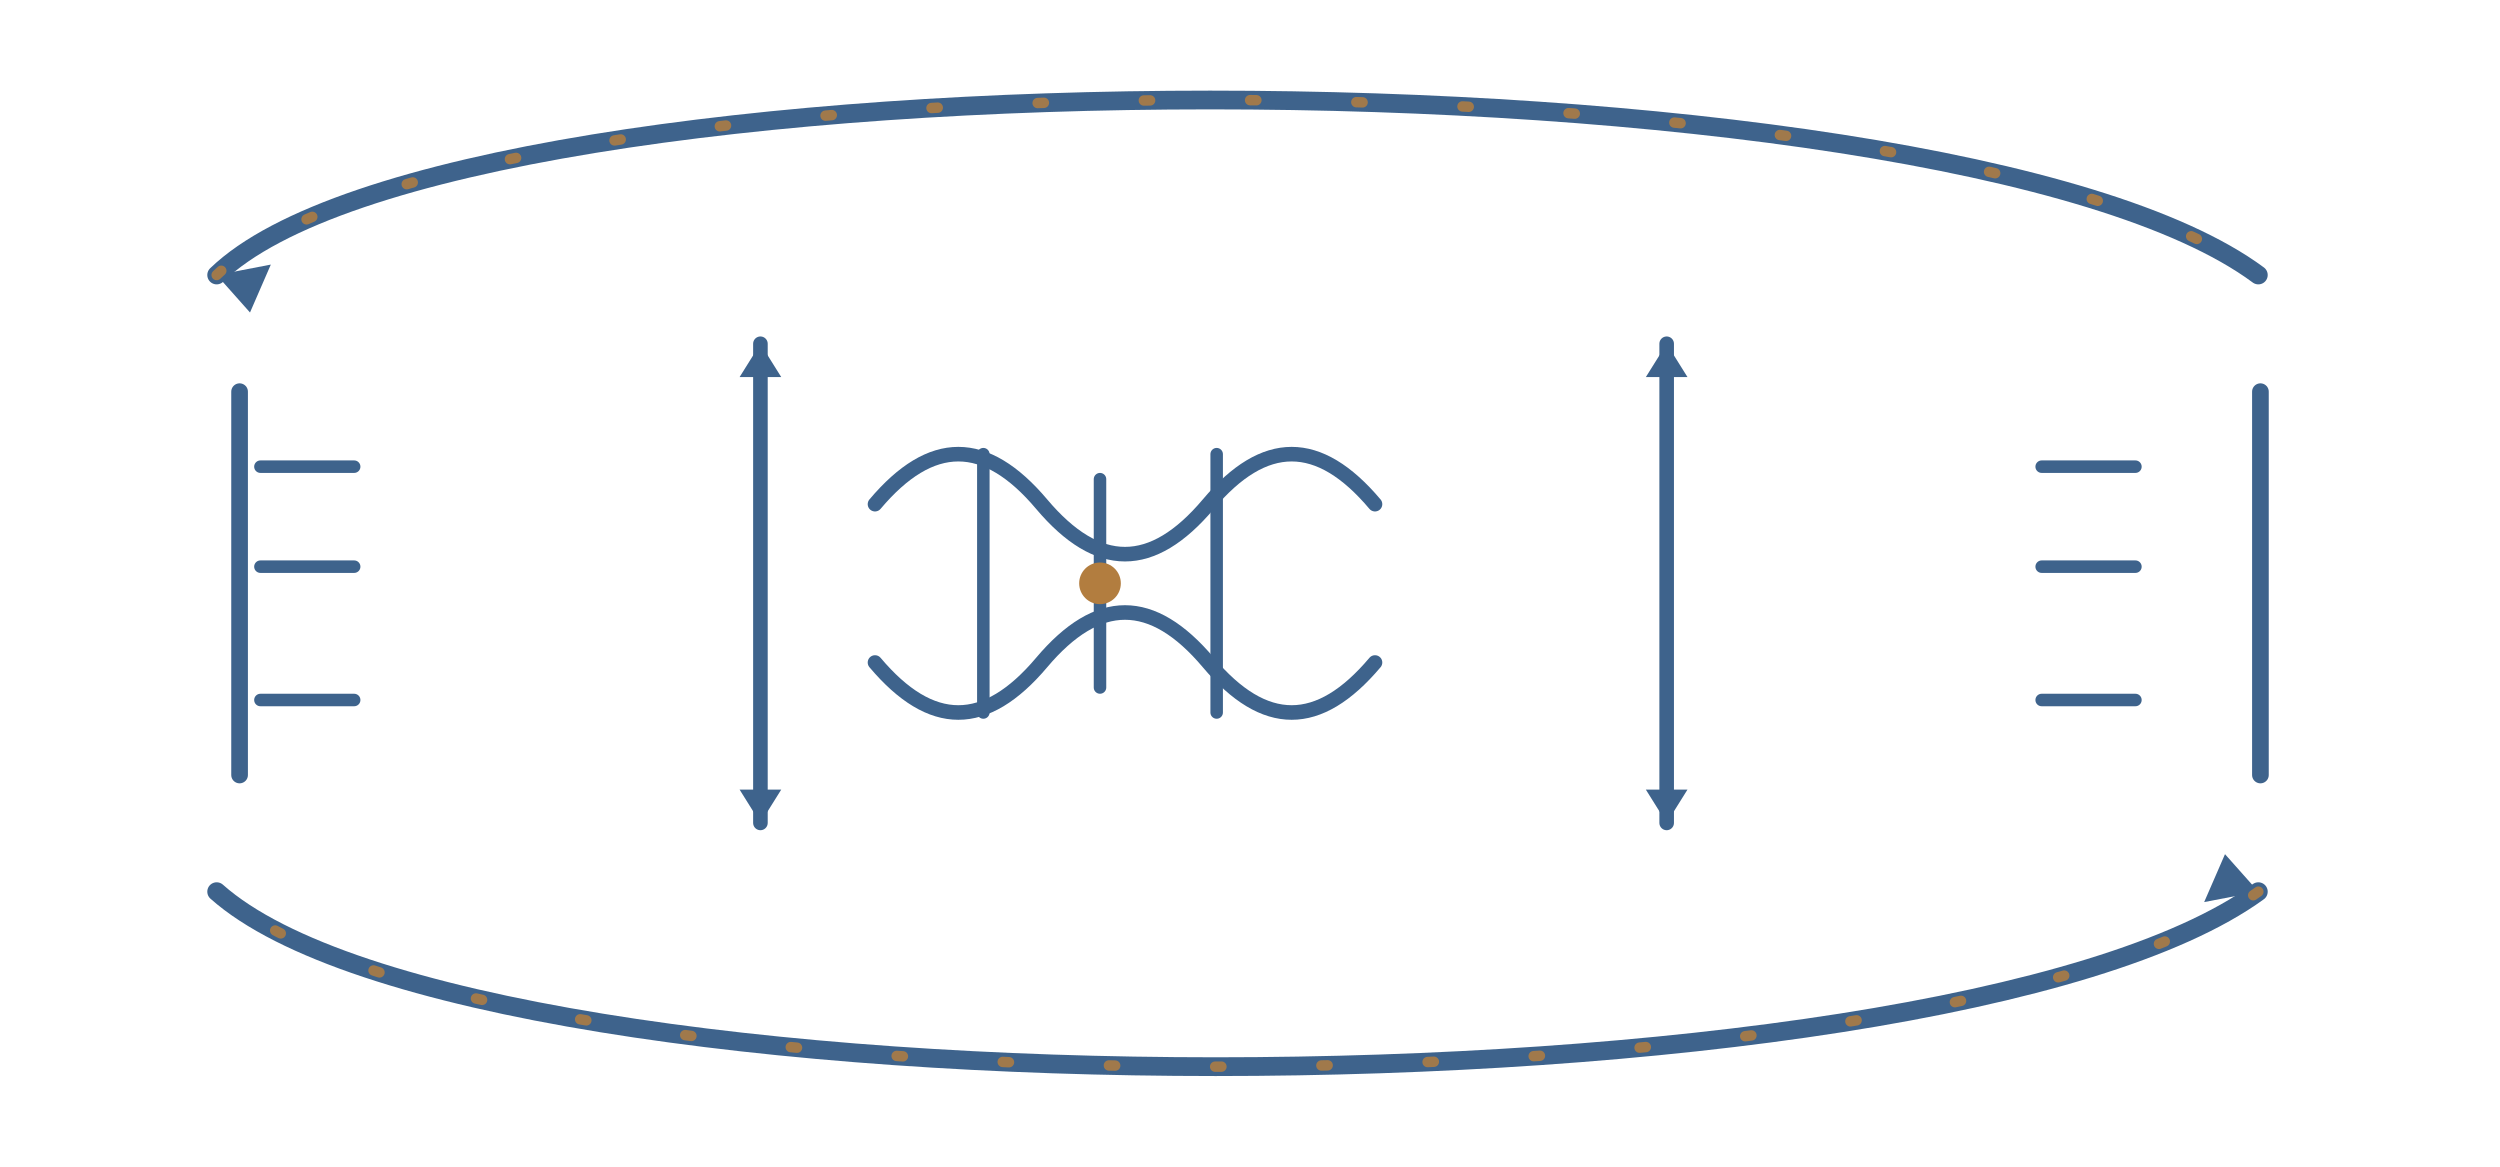
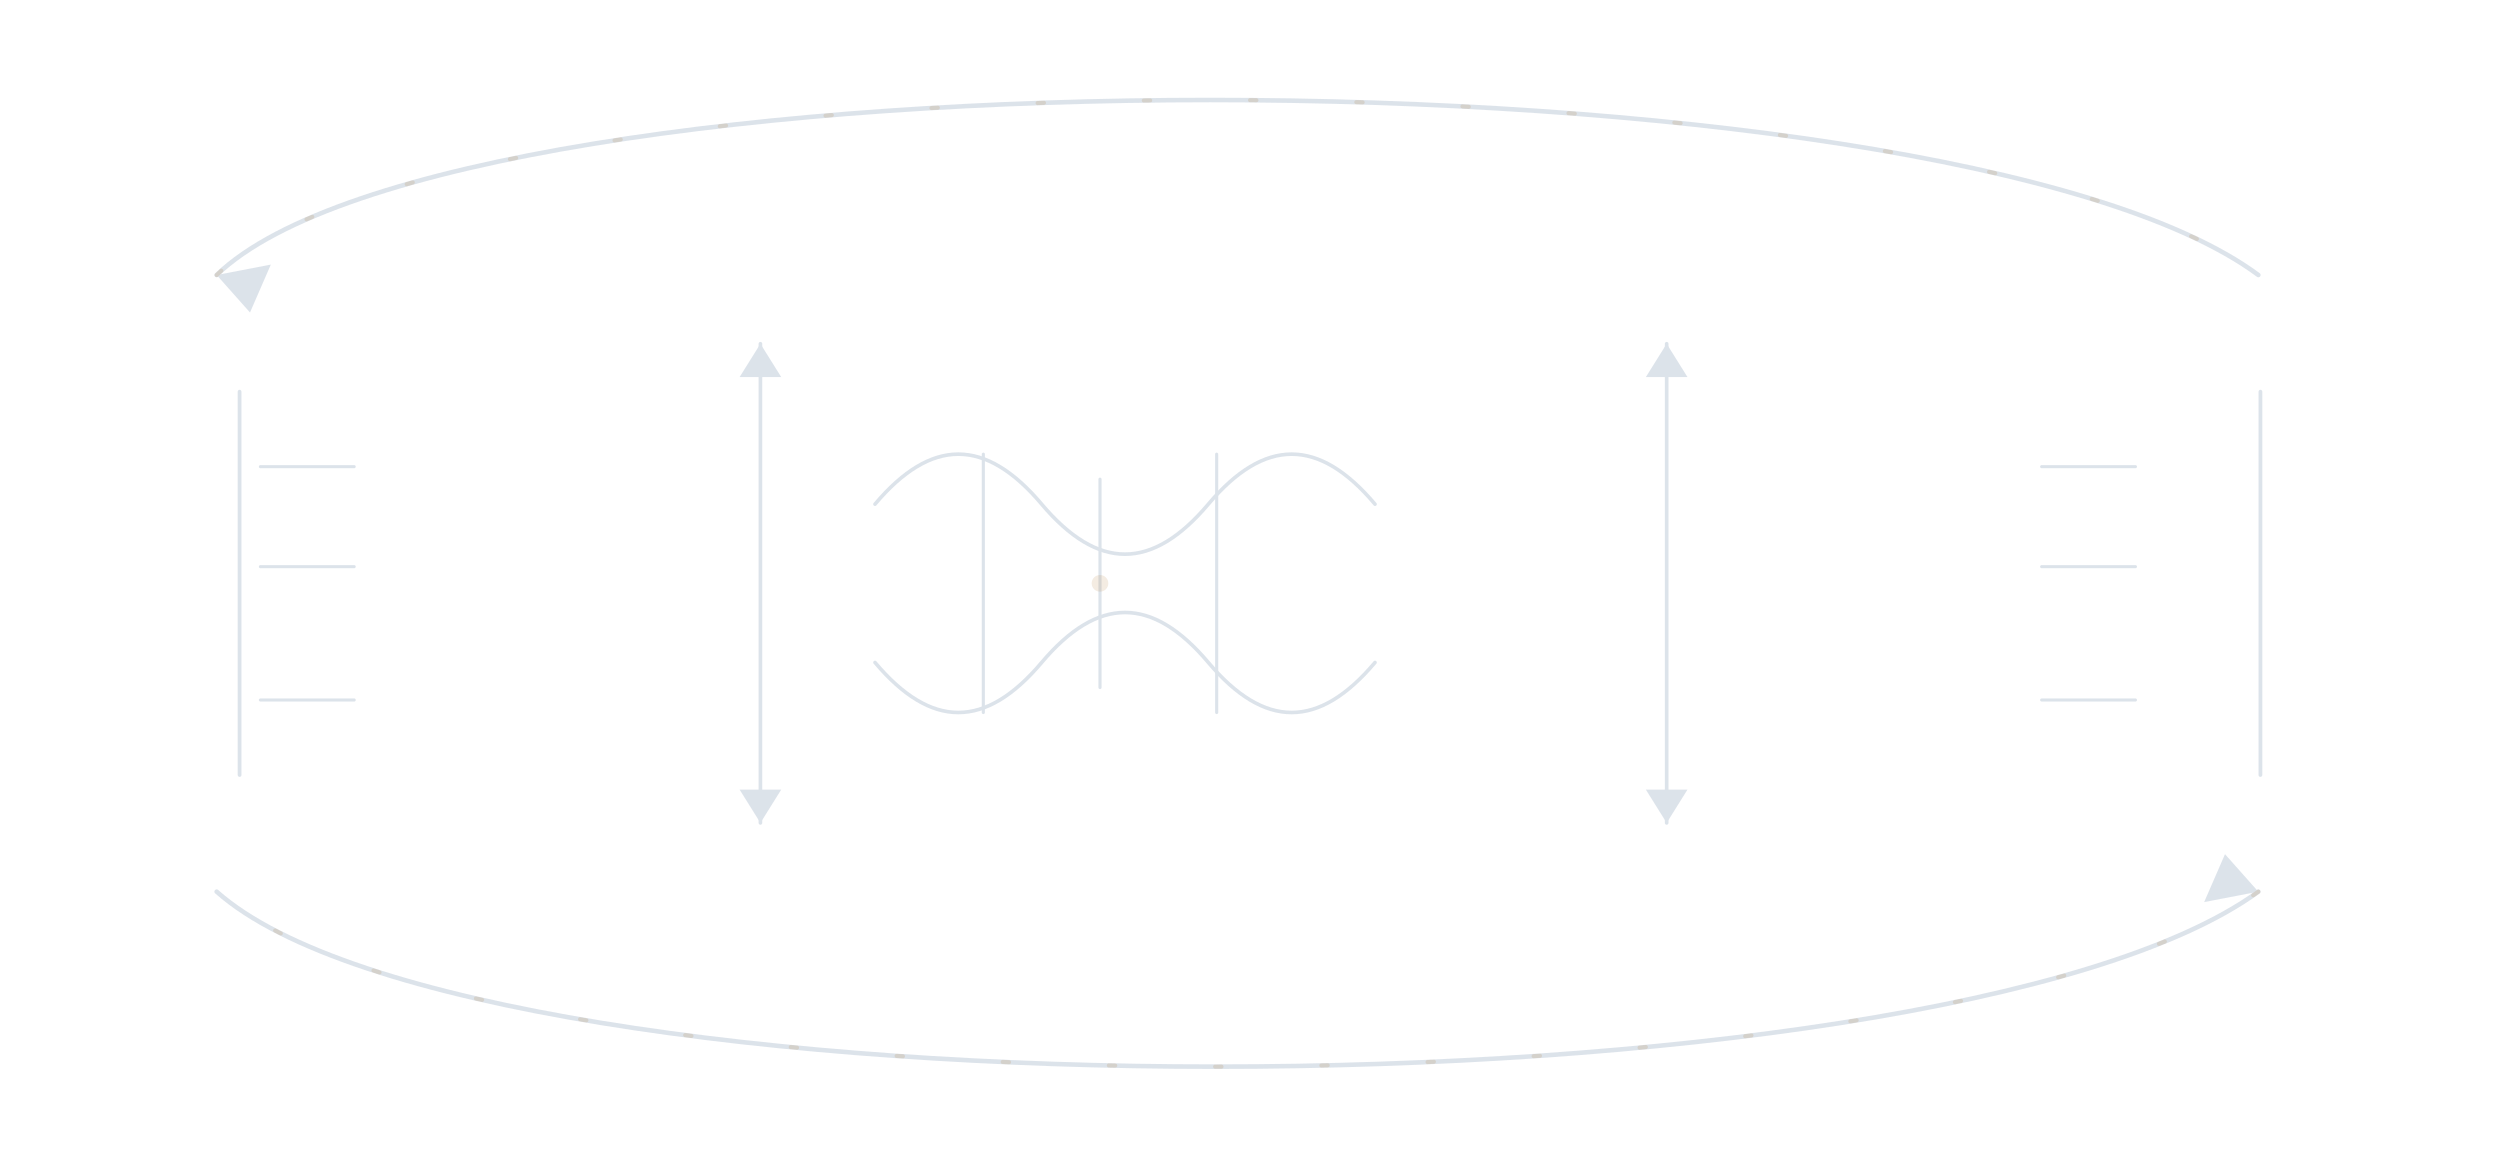
<svg xmlns="http://www.w3.org/2000/svg" viewBox="0 0 1200 560" fill="none" aria-hidden="true">
  <style>
    .flow-pulse { stroke-dasharray: 3 48; animation: flow-travel 8s linear infinite; }
    .flow-pulse.reverse { animation-direction: reverse; animation-duration: 10s; }
    @keyframes flow-travel { to { stroke-dashoffset: -255; } }
    @media (prefers-reduced-motion: reduce) { .flow-pulse { animation: none; } }
  </style>
-   <g stroke="#3e638c" stroke-linecap="round" stroke-linejoin="round">
-     <path d="M104 132C220 20 933 20 1084 132" stroke-width="9" />
-     <path d="M1084 428C930 540 230 540 104 428" stroke-width="9" />
+   <g stroke="#3e638c" stroke-linecap="round" stroke-linejoin="round" opacity=".18">
+     <path d="M104 132C220 20 933 20 1084 132" stroke-width="2.2" />
+     <path d="M1084 428C930 540 230 540 104 428" stroke-width="2.2" />
    <path d="m104 132 26-5-10 23zM1084 428l-26 5 10-23z" fill="#3e638c" stroke="none" />
-     <path d="M115 188v184m970-184v184" stroke-width="8" />
-     <path d="M125 224h45m-45 48h45m-45 64h45m810-112h45m-45 48h45m-45 64h45" stroke-width="6" />
-     <path d="M365 165v230M800 165v230" stroke-width="7" />
+     <path d="M115 188v184m970-184v184" stroke-width="1.8" />
+     <path d="M125 224h45m-45 48h45m-45 64h45m810-112h45m-45 48h45m-45 64h45" stroke-width="1.5" />
+     <path d="M365 165v230M800 165v230" stroke-width="1.75" />
    <path d="m365 165-10 16h20zM365 395l-10-16h20zM800 165l-10 16h20zM800 395l-10-16h20z" fill="#3e638c" stroke="none" />
-     <path d="M420 242c27-32 53-32 80 0s53 32 80 0 53-32 80 0" stroke-width="7" />
-     <path d="M420 318c27 32 53 32 80 0s53-32 80 0 53 32 80 0" stroke-width="7" />
-     <path d="M472 218v124m56-112v100m56-112v124" stroke-width="6" />
+     <path d="M420 242c27-32 53-32 80 0s53 32 80 0 53-32 80 0" stroke-width="1.75" />
+     <path d="M420 318c27 32 53 32 80 0s53-32 80 0 53 32 80 0" stroke-width="1.75" />
+     <path d="M472 218v124m56-112v100m56-112v124" stroke-width="1.5" />
  </g>
-   <g fill="none" stroke="#b27d3f" stroke-width="5" stroke-linecap="round" opacity=".85">
+   <g fill="none" stroke="#b27d3f" stroke-width="2" stroke-linecap="round" opacity=".18">
    <path class="flow-pulse" d="M104 132C220 20 933 20 1084 132" />
    <path class="flow-pulse reverse" d="M1084 428C930 540 230 540 104 428" />
  </g>
-   <circle cx="528" cy="280" r="10" fill="#b27d3f" />
+   <circle cx="528" cy="280" r="4" fill="#b27d3f" opacity=".15" />
</svg>
